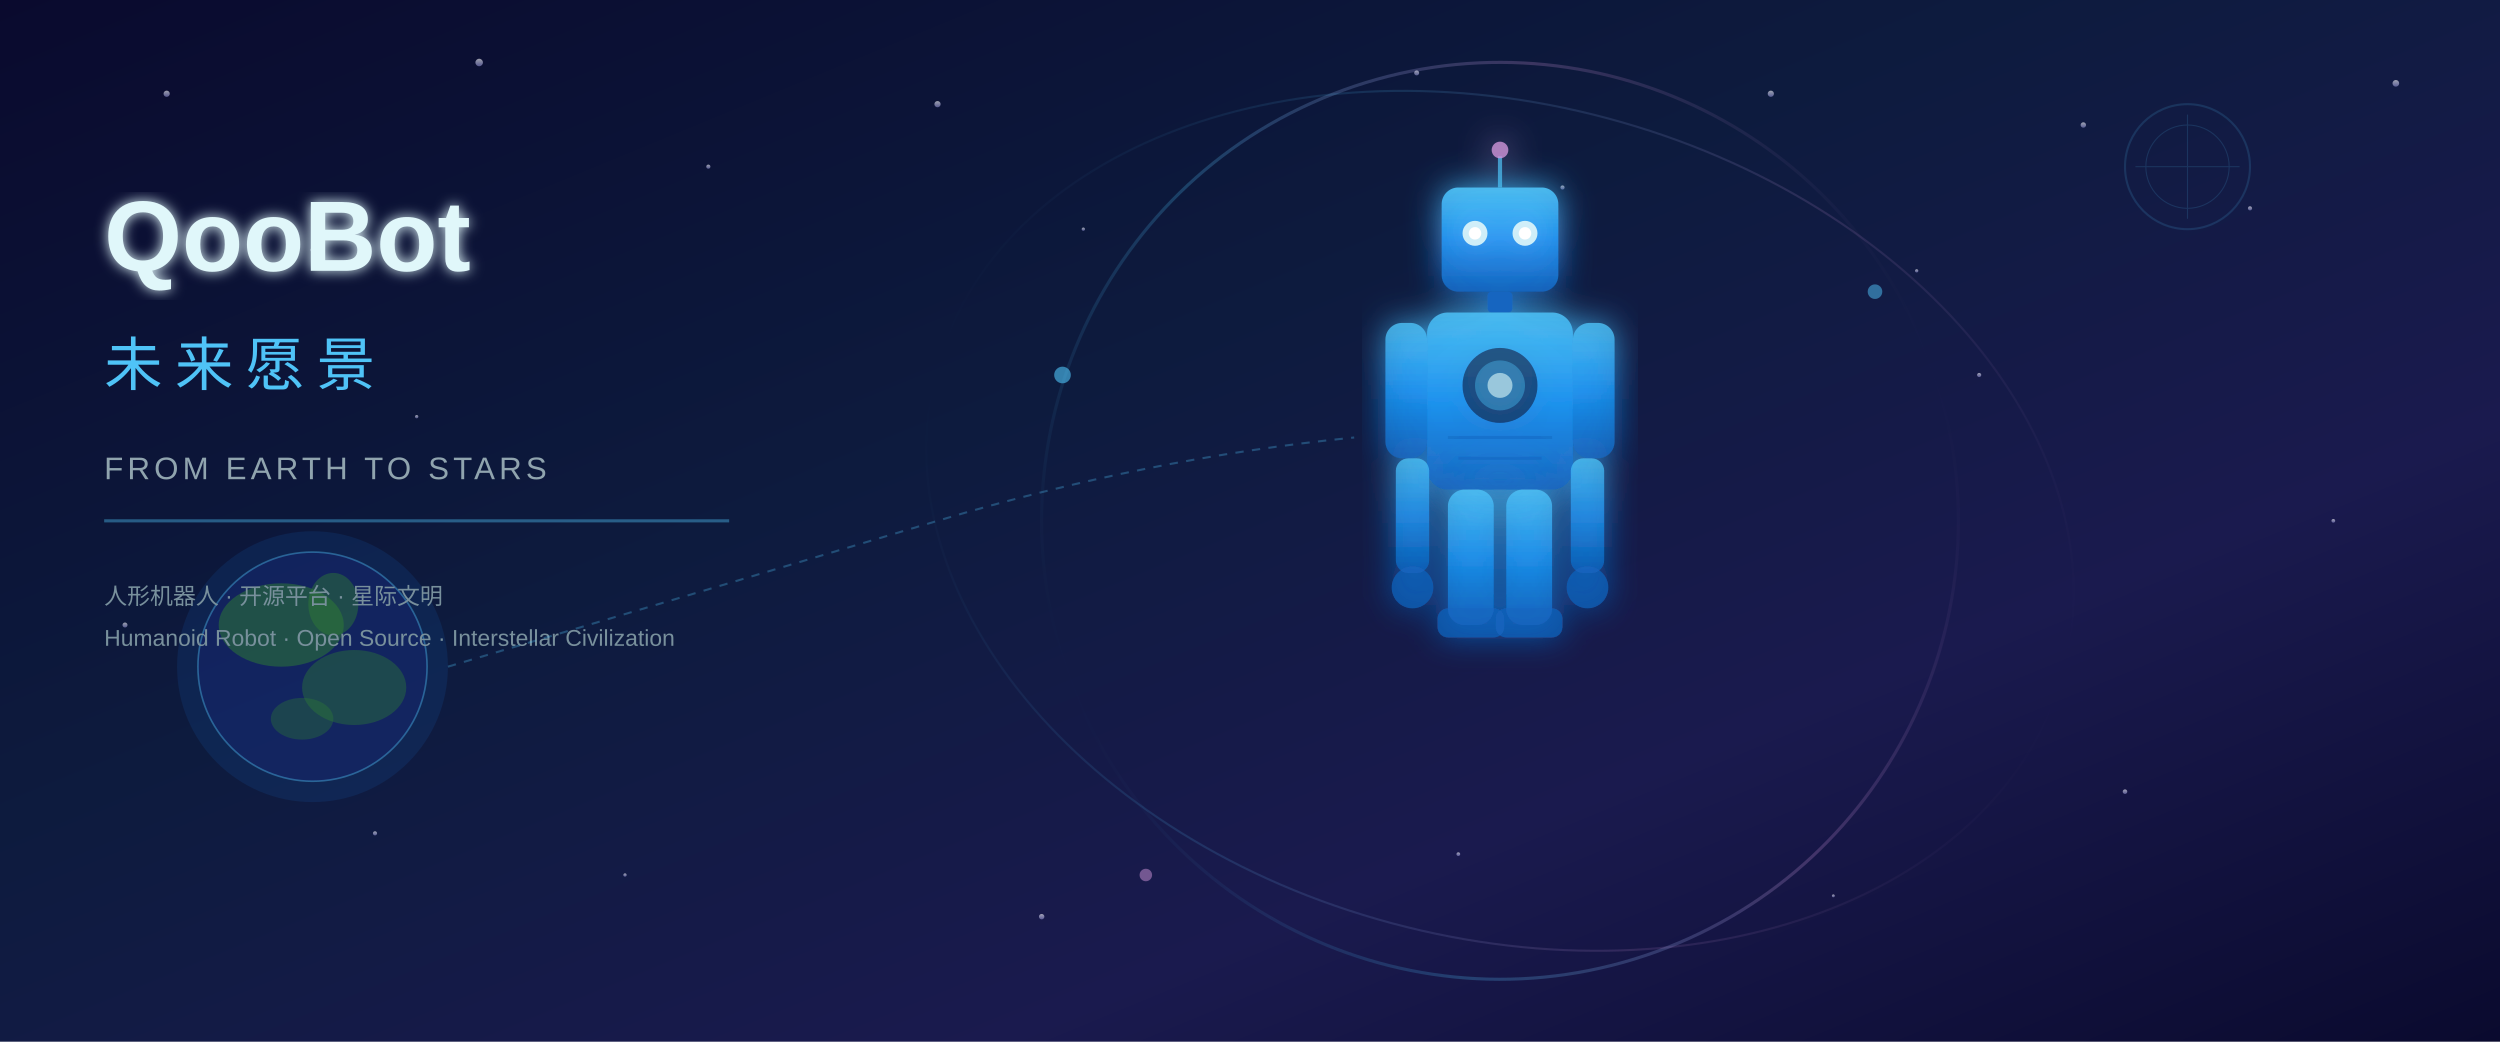
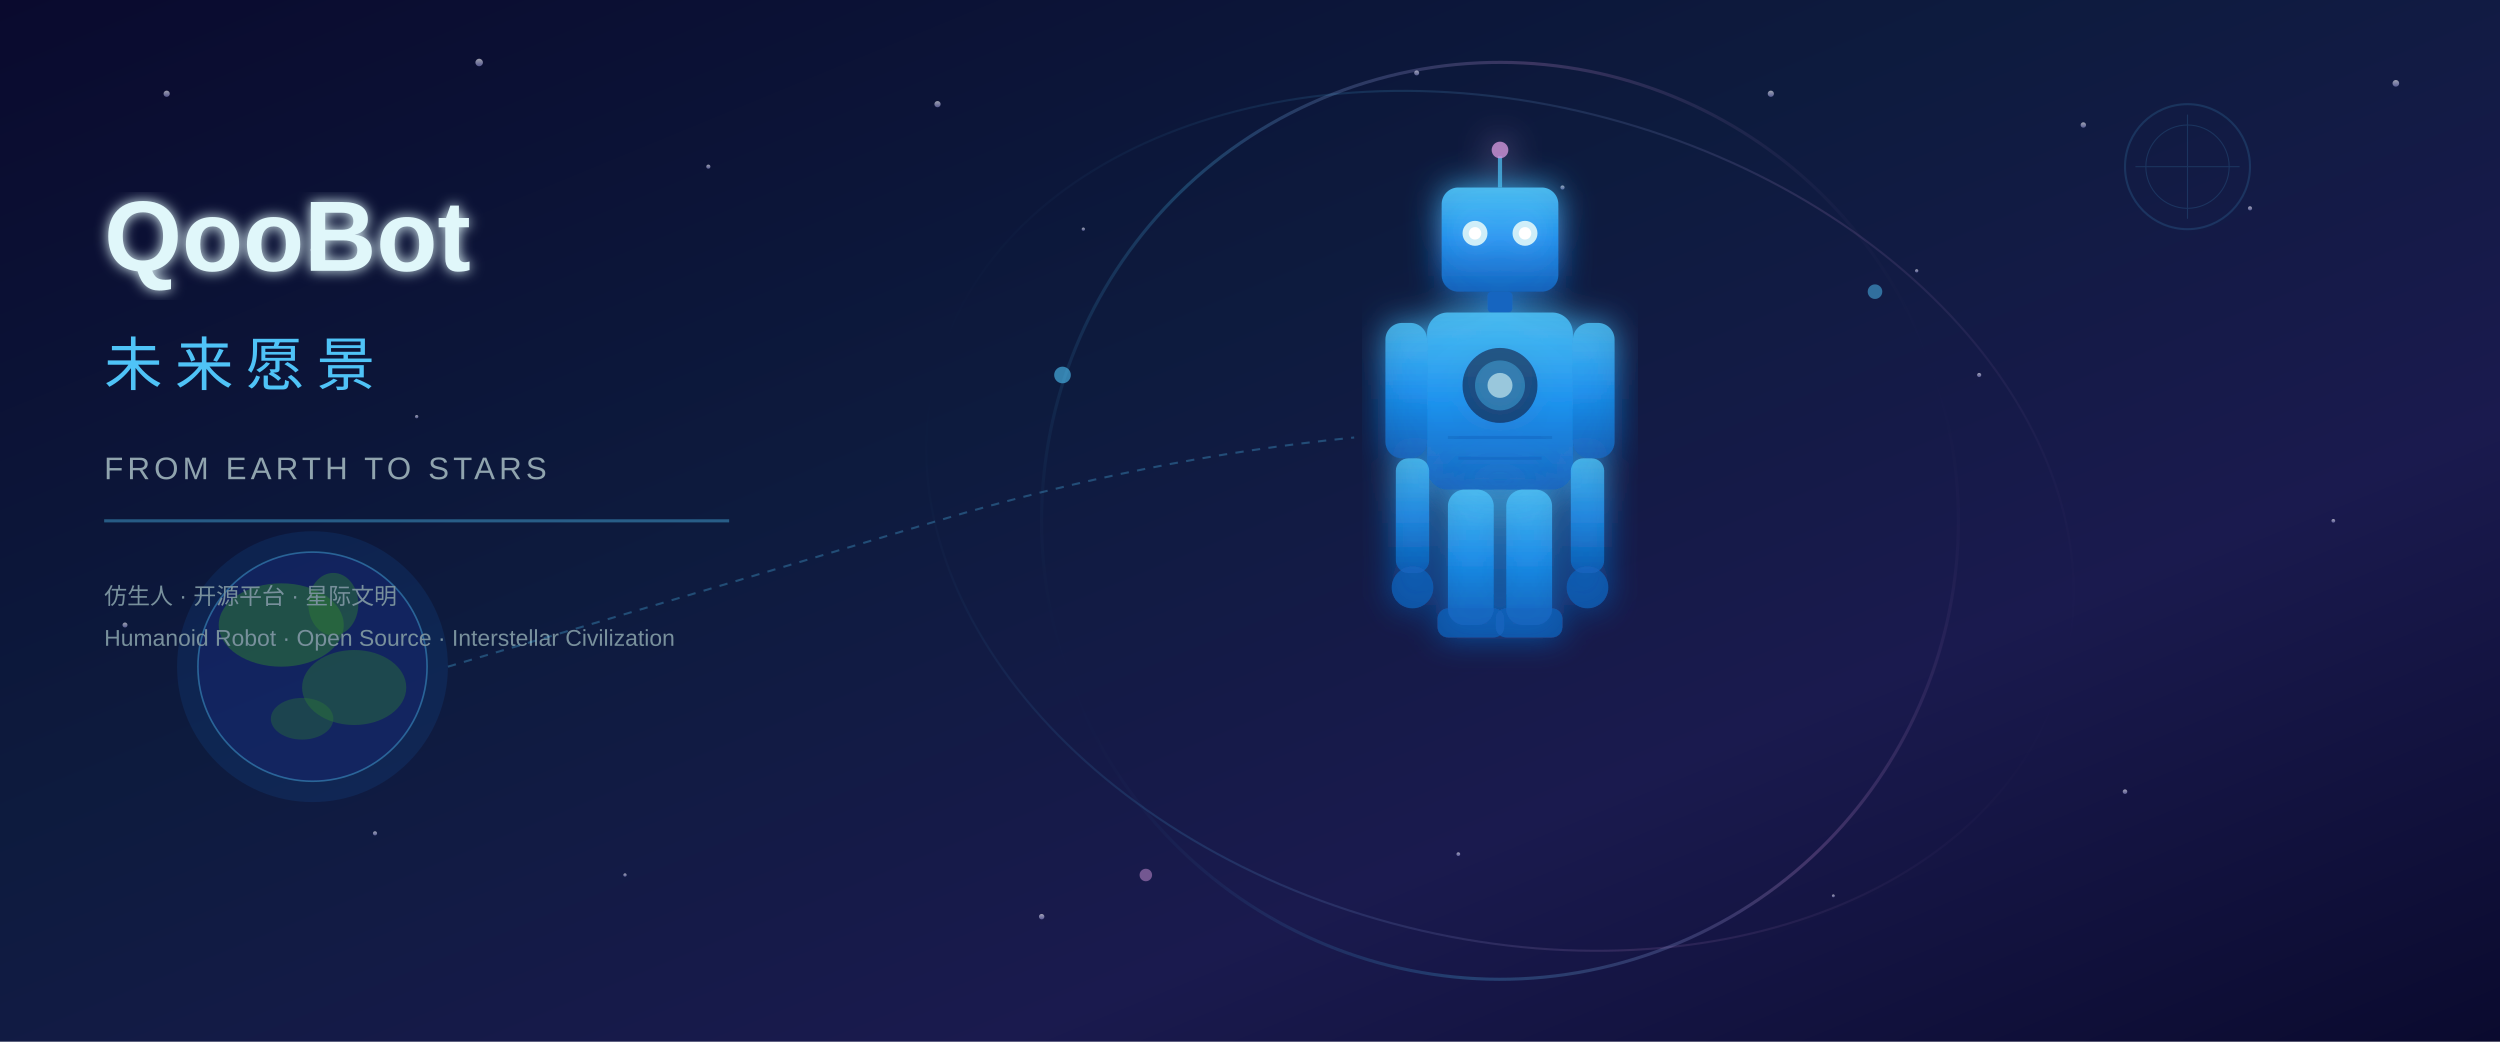
<svg xmlns="http://www.w3.org/2000/svg" viewBox="0 0 1200 500" width="1200" height="500">
  <defs>
    <linearGradient id="bgGrad" x1="0%" y1="0%" x2="100%" y2="100%">
      <stop offset="0%" style="stop-color:#0a0a2e" />
      <stop offset="40%" style="stop-color:#0d1b3e" />
      <stop offset="70%" style="stop-color:#1a1a4e" />
      <stop offset="100%" style="stop-color:#0a0a2e" />
    </linearGradient>
    <linearGradient id="starGrad" x1="0%" y1="0%" x2="0%" y2="100%">
      <stop offset="0%" style="stop-color:#ffffff" />
      <stop offset="100%" style="stop-color:#8888cc" />
    </linearGradient>
    <linearGradient id="robotGrad" x1="0%" y1="0%" x2="0%" y2="100%">
      <stop offset="0%" style="stop-color:#4fc3f7" />
      <stop offset="50%" style="stop-color:#2196f3" />
      <stop offset="100%" style="stop-color:#1565c0" />
    </linearGradient>
    <linearGradient id="orbitGrad" x1="0%" y1="0%" x2="100%" y2="0%">
      <stop offset="0%" style="stop-color:#4fc3f7;stop-opacity:0" />
      <stop offset="30%" style="stop-color:#4fc3f7;stop-opacity:0.6" />
      <stop offset="70%" style="stop-color:#ce93d8;stop-opacity:0.6" />
      <stop offset="100%" style="stop-color:#ce93d8;stop-opacity:0" />
    </linearGradient>
    <radialGradient id="glowGrad" cx="50%" cy="50%" r="50%">
      <stop offset="0%" style="stop-color:#4fc3f7;stop-opacity:0.3" />
      <stop offset="100%" style="stop-color:#4fc3f7;stop-opacity:0" />
    </radialGradient>
    <filter id="glow">
      <feGaussianBlur stdDeviation="3" result="blur" />
      <feMerge>
        <feMergeNode in="blur" />
        <feMergeNode in="SourceGraphic" />
      </feMerge>
    </filter>
    <filter id="softGlow">
      <feGaussianBlur stdDeviation="8" result="blur" />
      <feMerge>
        <feMergeNode in="blur" />
        <feMergeNode in="SourceGraphic" />
      </feMerge>
    </filter>
  </defs>
  <rect width="1200" height="500" fill="url(#bgGrad)" />
  <g fill="url(#starGrad)" opacity="0.6">
    <circle cx="80" cy="45" r="1.5" />
    <circle cx="150" cy="120" r="1" />
    <circle cx="230" cy="30" r="1.8" />
    <circle cx="340" cy="80" r="1" />
    <circle cx="450" cy="50" r="1.5" />
    <circle cx="520" cy="110" r="0.8" />
    <circle cx="680" cy="35" r="1.2" />
    <circle cx="750" cy="90" r="1" />
    <circle cx="850" cy="45" r="1.5" />
    <circle cx="920" cy="130" r="0.8" />
    <circle cx="1000" cy="60" r="1.3" />
    <circle cx="1080" cy="100" r="1" />
    <circle cx="1150" cy="40" r="1.6" />
    <circle cx="200" cy="200" r="0.8" />
    <circle cx="950" cy="180" r="1" />
    <circle cx="60" cy="300" r="1.2" />
    <circle cx="1120" cy="250" r="0.9" />
    <circle cx="180" cy="400" r="1" />
    <circle cx="1020" cy="380" r="1.1" />
    <circle cx="300" cy="420" r="0.8" />
    <circle cx="880" cy="430" r="0.7" />
    <circle cx="500" cy="440" r="1.3" />
    <circle cx="700" cy="410" r="0.9" />
  </g>
  <g transform="translate(150, 320)">
    <circle cx="0" cy="0" r="65" fill="#1565c0" opacity="0.15" />
    <circle cx="0" cy="0" r="55" fill="#1a237e" opacity="0.3" />
    <ellipse cx="-15" cy="-20" rx="30" ry="20" fill="#2e7d32" opacity="0.5" />
    <ellipse cx="20" cy="10" rx="25" ry="18" fill="#2e7d32" opacity="0.4" />
    <ellipse cx="-5" cy="25" rx="15" ry="10" fill="#2e7d32" opacity="0.35" />
    <ellipse cx="10" cy="-30" rx="12" ry="15" fill="#2e7d32" opacity="0.45" />
    <circle cx="0" cy="0" r="55" fill="none" stroke="#4fc3f7" stroke-width="0.8" opacity="0.4" />
  </g>
  <g transform="translate(720, 170)" filter="url(#softGlow)">
    <ellipse cx="0" cy="60" rx="40" ry="25" fill="url(#glowGrad)" />
    <rect x="-28" y="-80" width="56" height="50" rx="8" fill="url(#robotGrad)" opacity="0.9" />
    <circle cx="-12" cy="-58" r="6" fill="#e0f7fa" opacity="0.9" />
    <circle cx="12" cy="-58" r="6" fill="#e0f7fa" opacity="0.9" />
    <circle cx="-12" cy="-58" r="3" fill="#ffffff" />
    <circle cx="12" cy="-58" r="3" fill="#ffffff" />
    <line x1="0" y1="-80" x2="0" y2="-95" stroke="#4fc3f7" stroke-width="2" opacity="0.7" />
    <circle cx="0" cy="-98" r="4" fill="#ce93d8" opacity="0.8" />
    <rect x="-6" y="-30" width="12" height="10" rx="2" fill="#1565c0" />
    <rect x="-35" y="-20" width="70" height="85" rx="10" fill="url(#robotGrad)" opacity="0.85" />
    <circle cx="0" cy="15" r="18" fill="#0d1b3e" opacity="0.6" />
    <circle cx="0" cy="15" r="12" fill="#4fc3f7" opacity="0.4" />
    <circle cx="0" cy="15" r="6" fill="#e0f7fa" opacity="0.6" />
    <line x1="-25" y1="40" x2="25" y2="40" stroke="#1565c0" stroke-width="1.5" opacity="0.5" />
    <line x1="-20" y1="50" x2="20" y2="50" stroke="#1565c0" stroke-width="1.5" opacity="0.5" />
    <rect x="-55" y="-15" width="20" height="65" rx="8" fill="url(#robotGrad)" opacity="0.8" />
    <rect x="-50" y="50" width="16" height="55" rx="6" fill="url(#robotGrad)" opacity="0.75" />
    <circle cx="-42" cy="112" r="10" fill="#1565c0" opacity="0.7" />
    <rect x="35" y="-15" width="20" height="65" rx="8" fill="url(#robotGrad)" opacity="0.8" />
    <rect x="34" y="50" width="16" height="55" rx="6" fill="url(#robotGrad)" opacity="0.75" />
    <circle cx="42" cy="112" r="10" fill="#1565c0" opacity="0.7" />
    <rect x="-25" y="65" width="22" height="65" rx="8" fill="url(#robotGrad)" opacity="0.8" />
    <rect x="-30" y="122" width="32" height="14" rx="5" fill="#1565c0" opacity="0.7" />
    <rect x="3" y="65" width="22" height="65" rx="8" fill="url(#robotGrad)" opacity="0.8" />
    <rect x="-2" y="122" width="32" height="14" rx="5" fill="#1565c0" opacity="0.7" />
  </g>
  <ellipse cx="720" cy="250" rx="220" ry="220" fill="none" stroke="url(#orbitGrad)" stroke-width="1.5" opacity="0.4" transform="rotate(-20, 720, 250)" />
  <ellipse cx="720" cy="250" rx="280" ry="200" fill="none" stroke="url(#orbitGrad)" stroke-width="1" opacity="0.25" transform="rotate(15, 720, 250)" />
  <circle cx="510" cy="180" r="4" fill="#4fc3f7" opacity="0.6" />
  <circle cx="550" cy="420" r="3" fill="#ce93d8" opacity="0.5" />
  <circle cx="900" cy="140" r="3.5" fill="#4fc3f7" opacity="0.5" />
  <text x="50" y="130" font-family="Arial, sans-serif" font-size="48" font-weight="bold" fill="#e0f7fa" filter="url(#glow)">QooBot</text>
  <text x="50" y="185" font-family="Arial, sans-serif" font-size="28" font-weight="300" fill="#4fc3f7" letter-spacing="6">未来愿景</text>
  <text x="50" y="230" font-family="Arial, sans-serif" font-size="15" fill="#90a4ae" letter-spacing="2">FROM EARTH TO STARS</text>
  <line x1="50" y1="250" x2="350" y2="250" stroke="#4fc3f7" stroke-width="1.5" opacity="0.4" />
  <g font-family="Arial, sans-serif" font-size="11" fill="#78909c">
-     <text x="50" y="290">人形机器人 · 开源平台 · 星际文明</text>
+     <text x="50" y="290">仿生人 · 开源平台 · 星际文明</text>
    <text x="50" y="310">Humanoid Robot · Open Source · Interstellar Civilization</text>
  </g>
  <path d="M 215,320 Q 350,280 450,250 Q 550,220 650,210" fill="none" stroke="#4fc3f7" stroke-width="1" opacity="0.3" stroke-dasharray="4,4" />
  <g transform="translate(1050, 80)" opacity="0.15">
    <circle cx="0" cy="0" r="30" fill="none" stroke="#4fc3f7" stroke-width="1" />
    <circle cx="0" cy="0" r="20" fill="none" stroke="#4fc3f7" stroke-width="0.5" />
    <line x1="-25" y1="0" x2="25" y2="0" stroke="#4fc3f7" stroke-width="0.5" />
    <line x1="0" y1="-25" x2="0" y2="25" stroke="#4fc3f7" stroke-width="0.5" />
  </g>
</svg>
